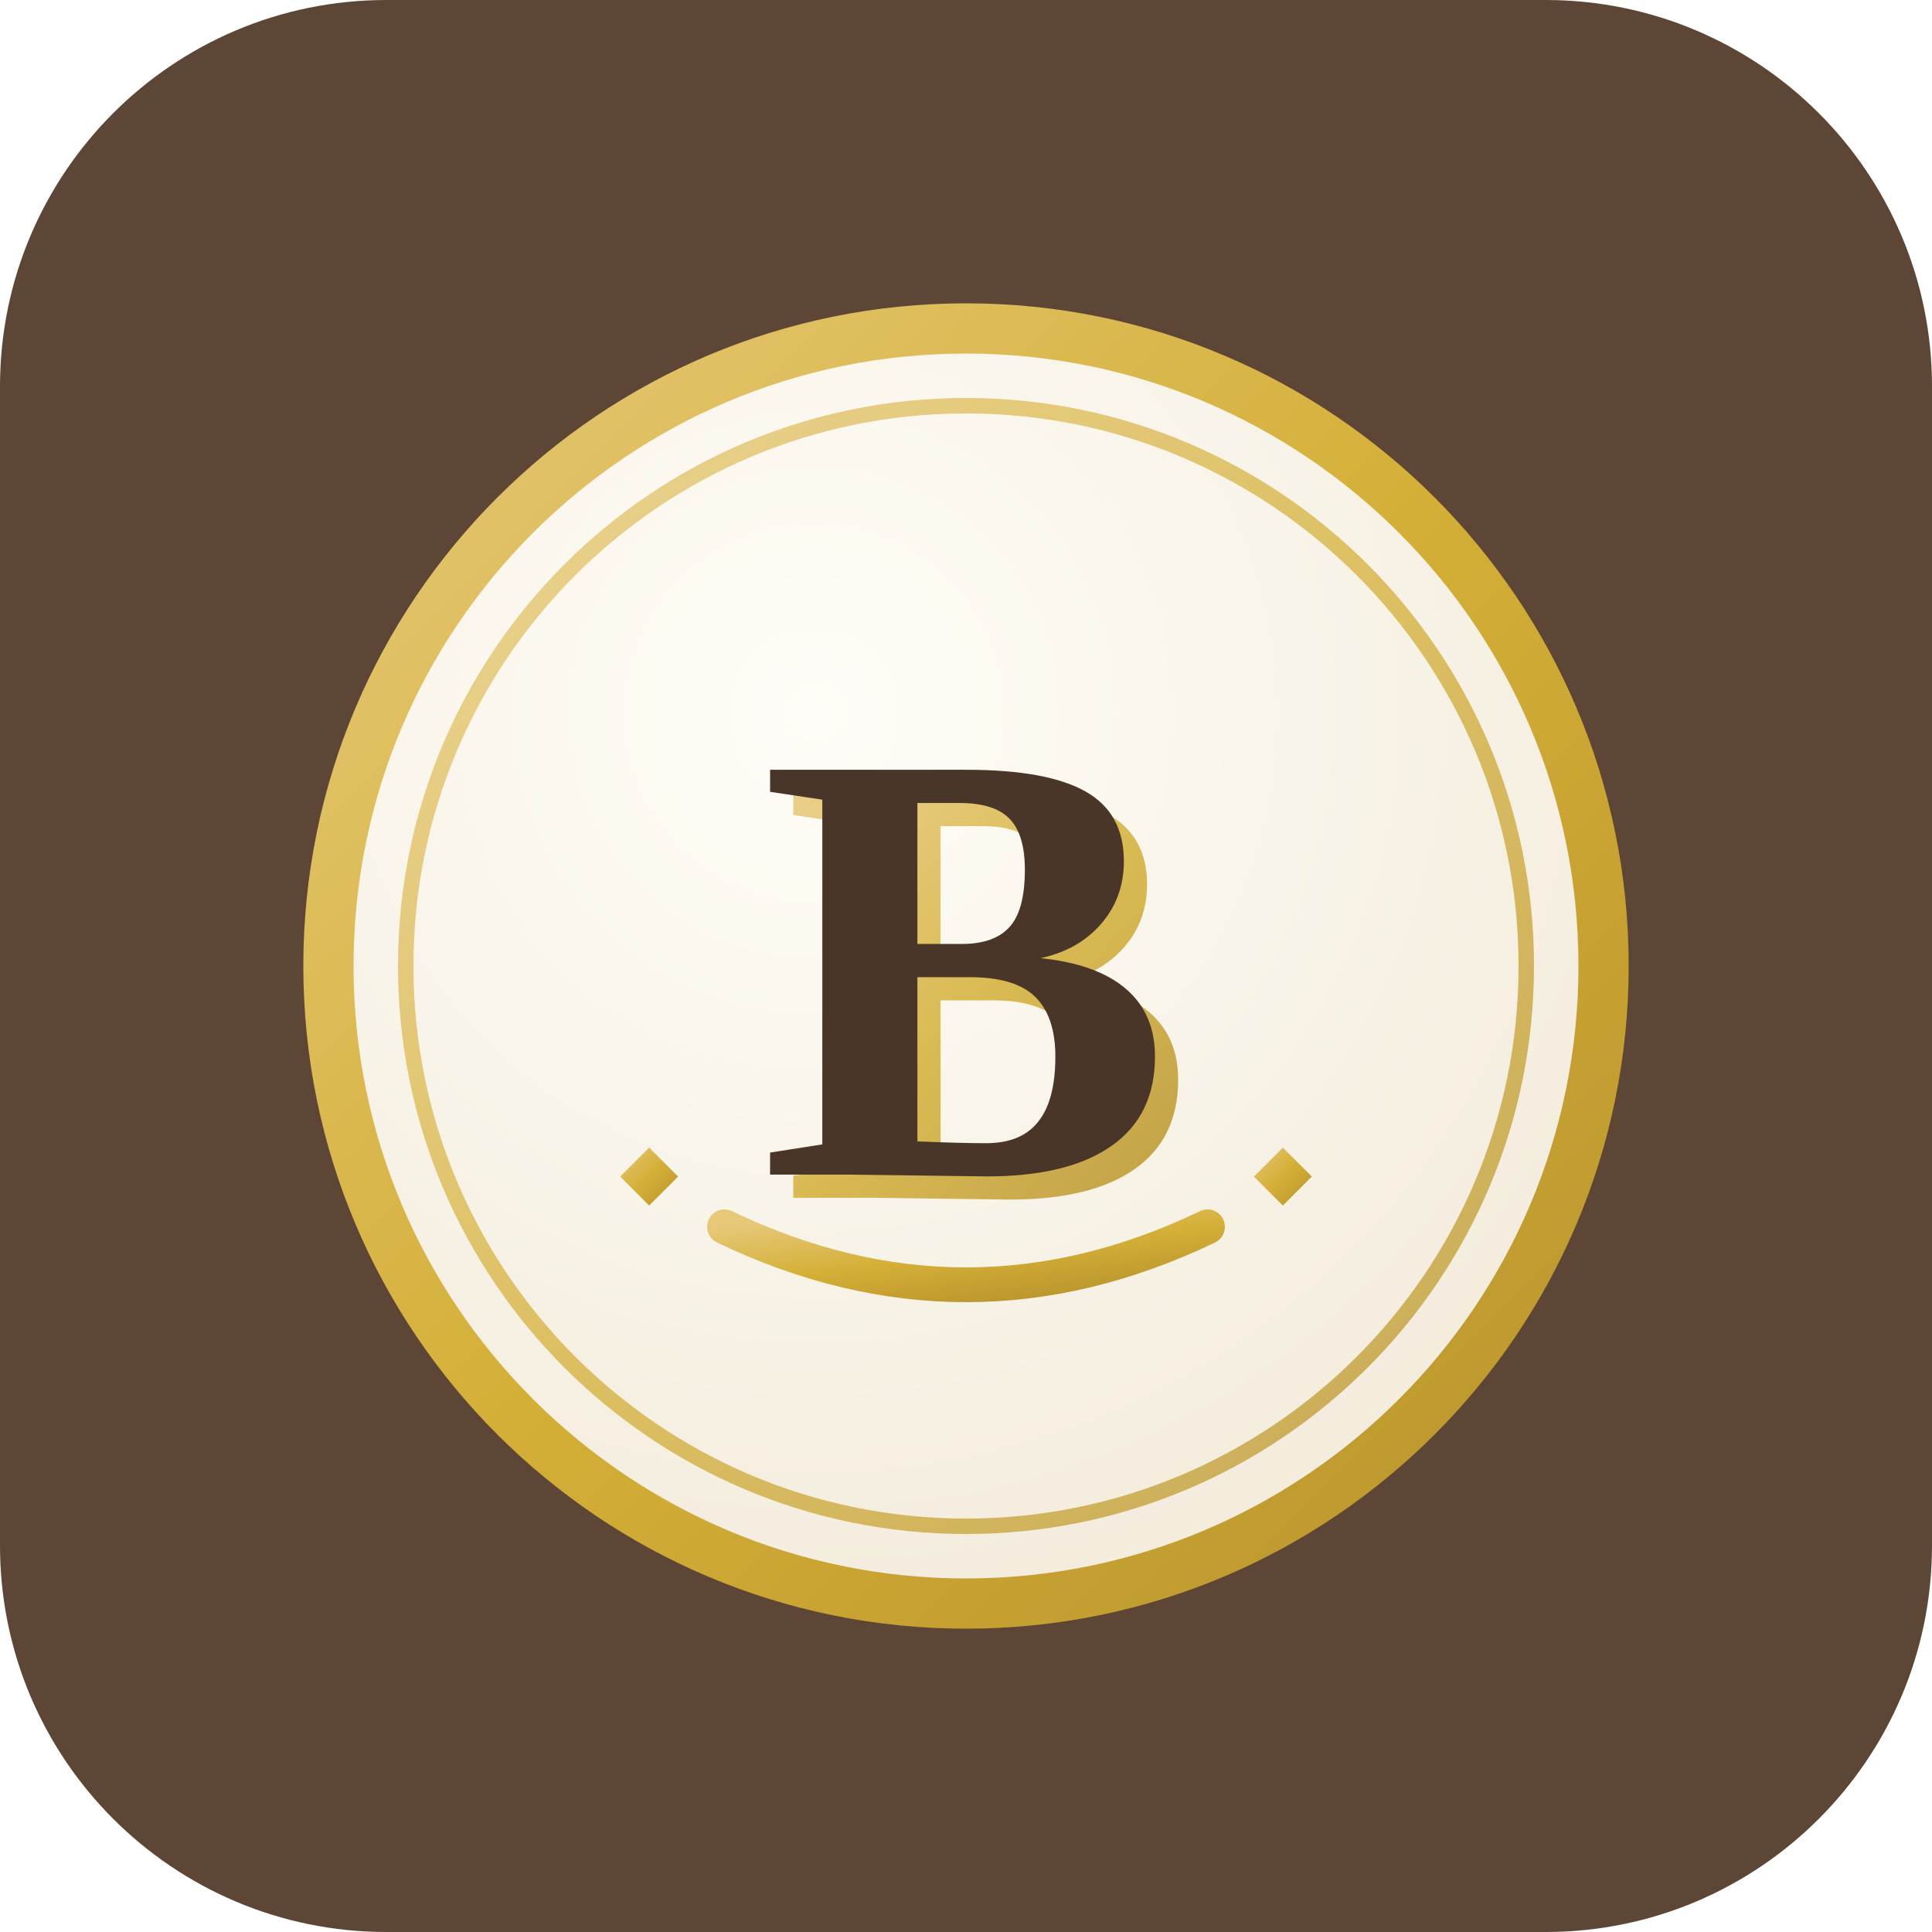
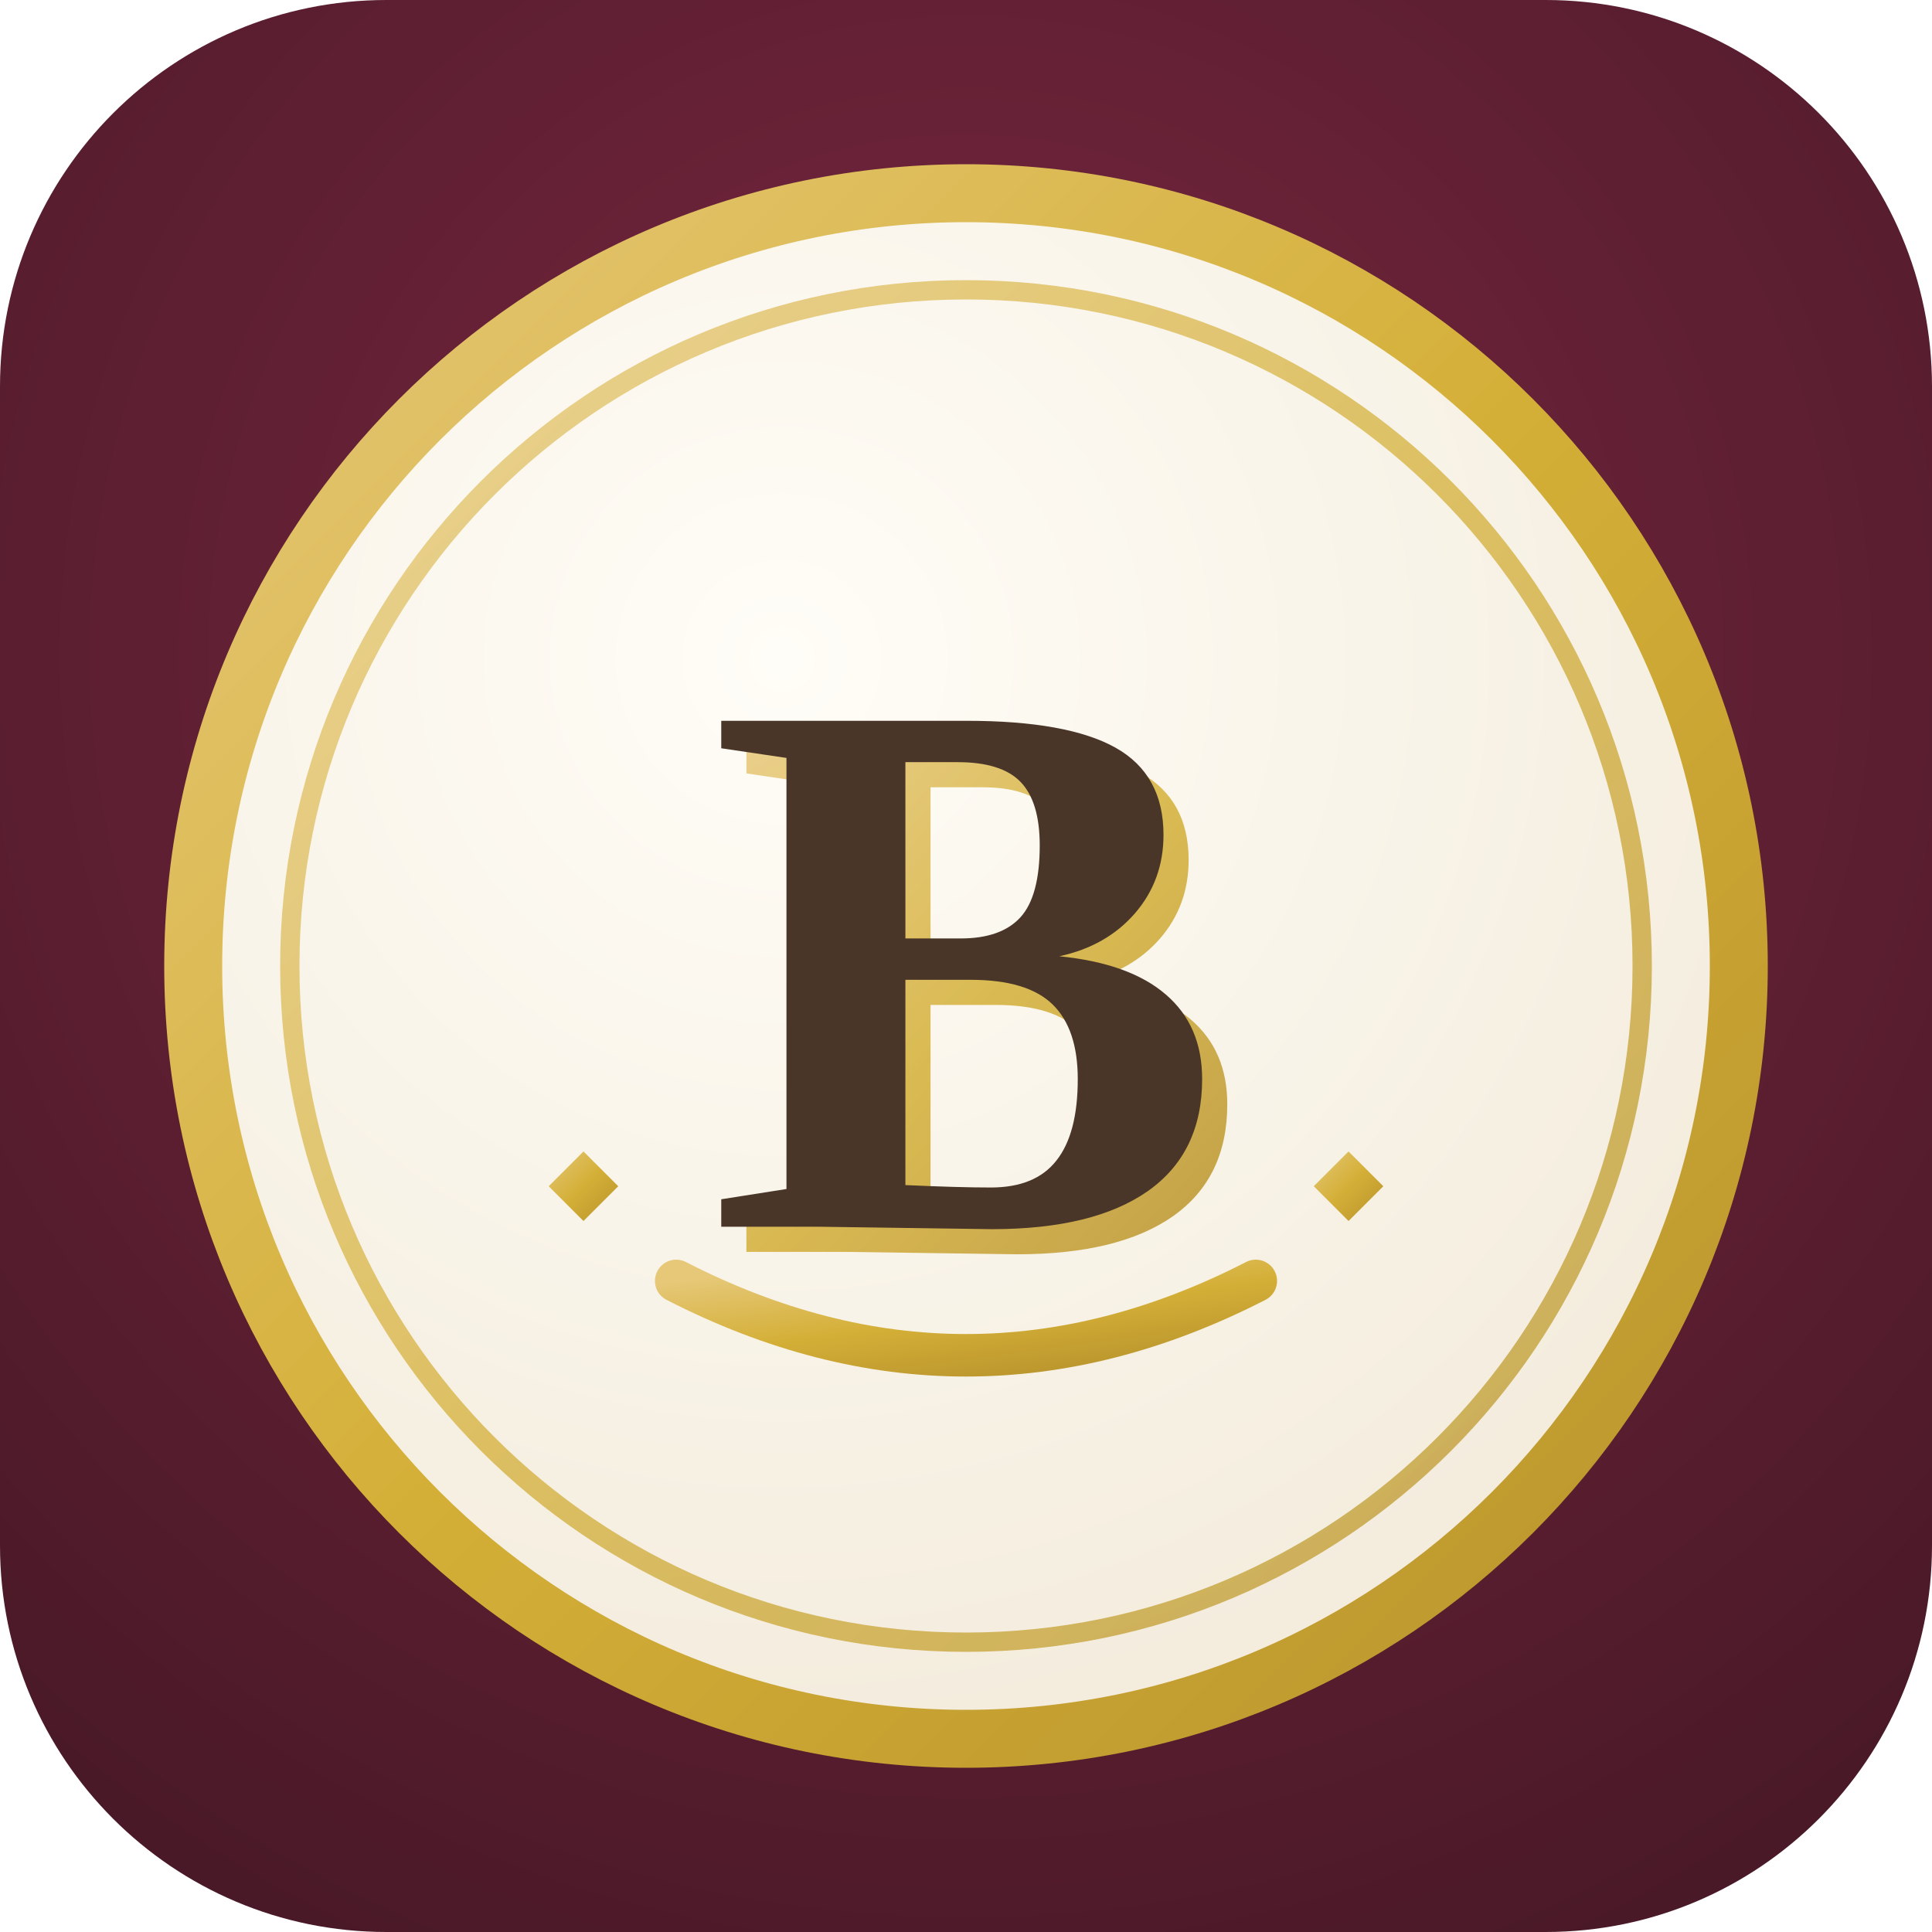
<svg xmlns="http://www.w3.org/2000/svg" viewBox="0 0 100 100">
  <defs>
    <linearGradient id="bazaraGold" x1="0" y1="0" x2="1" y2="1">
      <stop offset="0" stop-color="#e6c878" />
      <stop offset="0.5" stop-color="#d4af37" />
      <stop offset="1" stop-color="#b8932c" />
    </linearGradient>
    <radialGradient id="bazaraIvory" cx="0.38" cy="0.3" r="0.95">
      <stop offset="0" stop-color="#FFFDF7" />
      <stop offset="1" stop-color="#F0E7D5" />
    </radialGradient>
+     <radialGradient id="bazaraWine" cx="0.5" cy="0.34" r="0.9">
+       <stop offset="0" stop-color="#7a2740" />
+       <stop offset="1" stop-color="#3f1622" />
+     </radialGradient>
  </defs>
-   <rect width="100" height="100" rx="20" fill="#5e4636" />
-   <circle cx="50" cy="50" r="33" fill="url(#bazaraIvory)" stroke="url(#bazaraGold)" stroke-width="2.6" />
-   <circle cx="50" cy="50" r="29" fill="none" stroke="url(#bazaraGold)" stroke-width="0.8" opacity="0.75" />
-   <text x="51.2" y="51.2" text-anchor="middle" dominant-baseline="central" font-family="Georgia, 'Times New Roman', serif" font-weight="700" font-size="32" fill="url(#bazaraGold)" opacity="0.85">B</text>
-   <text x="50" y="50" text-anchor="middle" dominant-baseline="central" font-family="Georgia, 'Times New Roman', serif" font-weight="700" font-size="32" fill="#4a3628">B</text>
-   <path d="M37.5 63.5 Q50 69.5 62.5 63.5" fill="none" stroke="url(#bazaraGold)" stroke-width="1.8" stroke-linecap="round" />
-   <path d="M33.6 59.4 l1.5 1.5 -1.5 1.5 -1.5 -1.5 Z" fill="url(#bazaraGold)" />
-   <path d="M66.4 59.4 l1.5 1.5 -1.5 1.5 -1.5 -1.5 Z" fill="url(#bazaraGold)" />
+   <rect width="100" height="100" rx="20" fill="url(#bazaraWine)" />
+   <circle cx="50" cy="50" r="40" fill="url(#bazaraIvory)" stroke="url(#bazaraGold)" stroke-width="3" />
+   <circle cx="50" cy="50" r="35" fill="none" stroke="url(#bazaraGold)" stroke-width="1" opacity="0.75" />
+   <text x="51.3" y="51.3" text-anchor="middle" dominant-baseline="central" font-family="Georgia, 'Times New Roman', serif" font-weight="700" font-size="40" fill="url(#bazaraGold)" opacity="0.85">B</text>
+   <text x="50" y="50" text-anchor="middle" dominant-baseline="central" font-family="Georgia, 'Times New Roman', serif" font-weight="700" font-size="40" fill="#4a3628">B</text>
+   <path d="M35 66.3 Q50 74 65 66.3" fill="none" stroke="url(#bazaraGold)" stroke-width="2.2" stroke-linecap="round" />
+   <path d="M30.2 59.6 l1.8 1.8 -1.8 1.8 -1.8 -1.8 Z" fill="url(#bazaraGold)" />
+   <path d="M69.8 59.6 l1.8 1.8 -1.8 1.8 -1.8 -1.8 Z" fill="url(#bazaraGold)" />
</svg>
